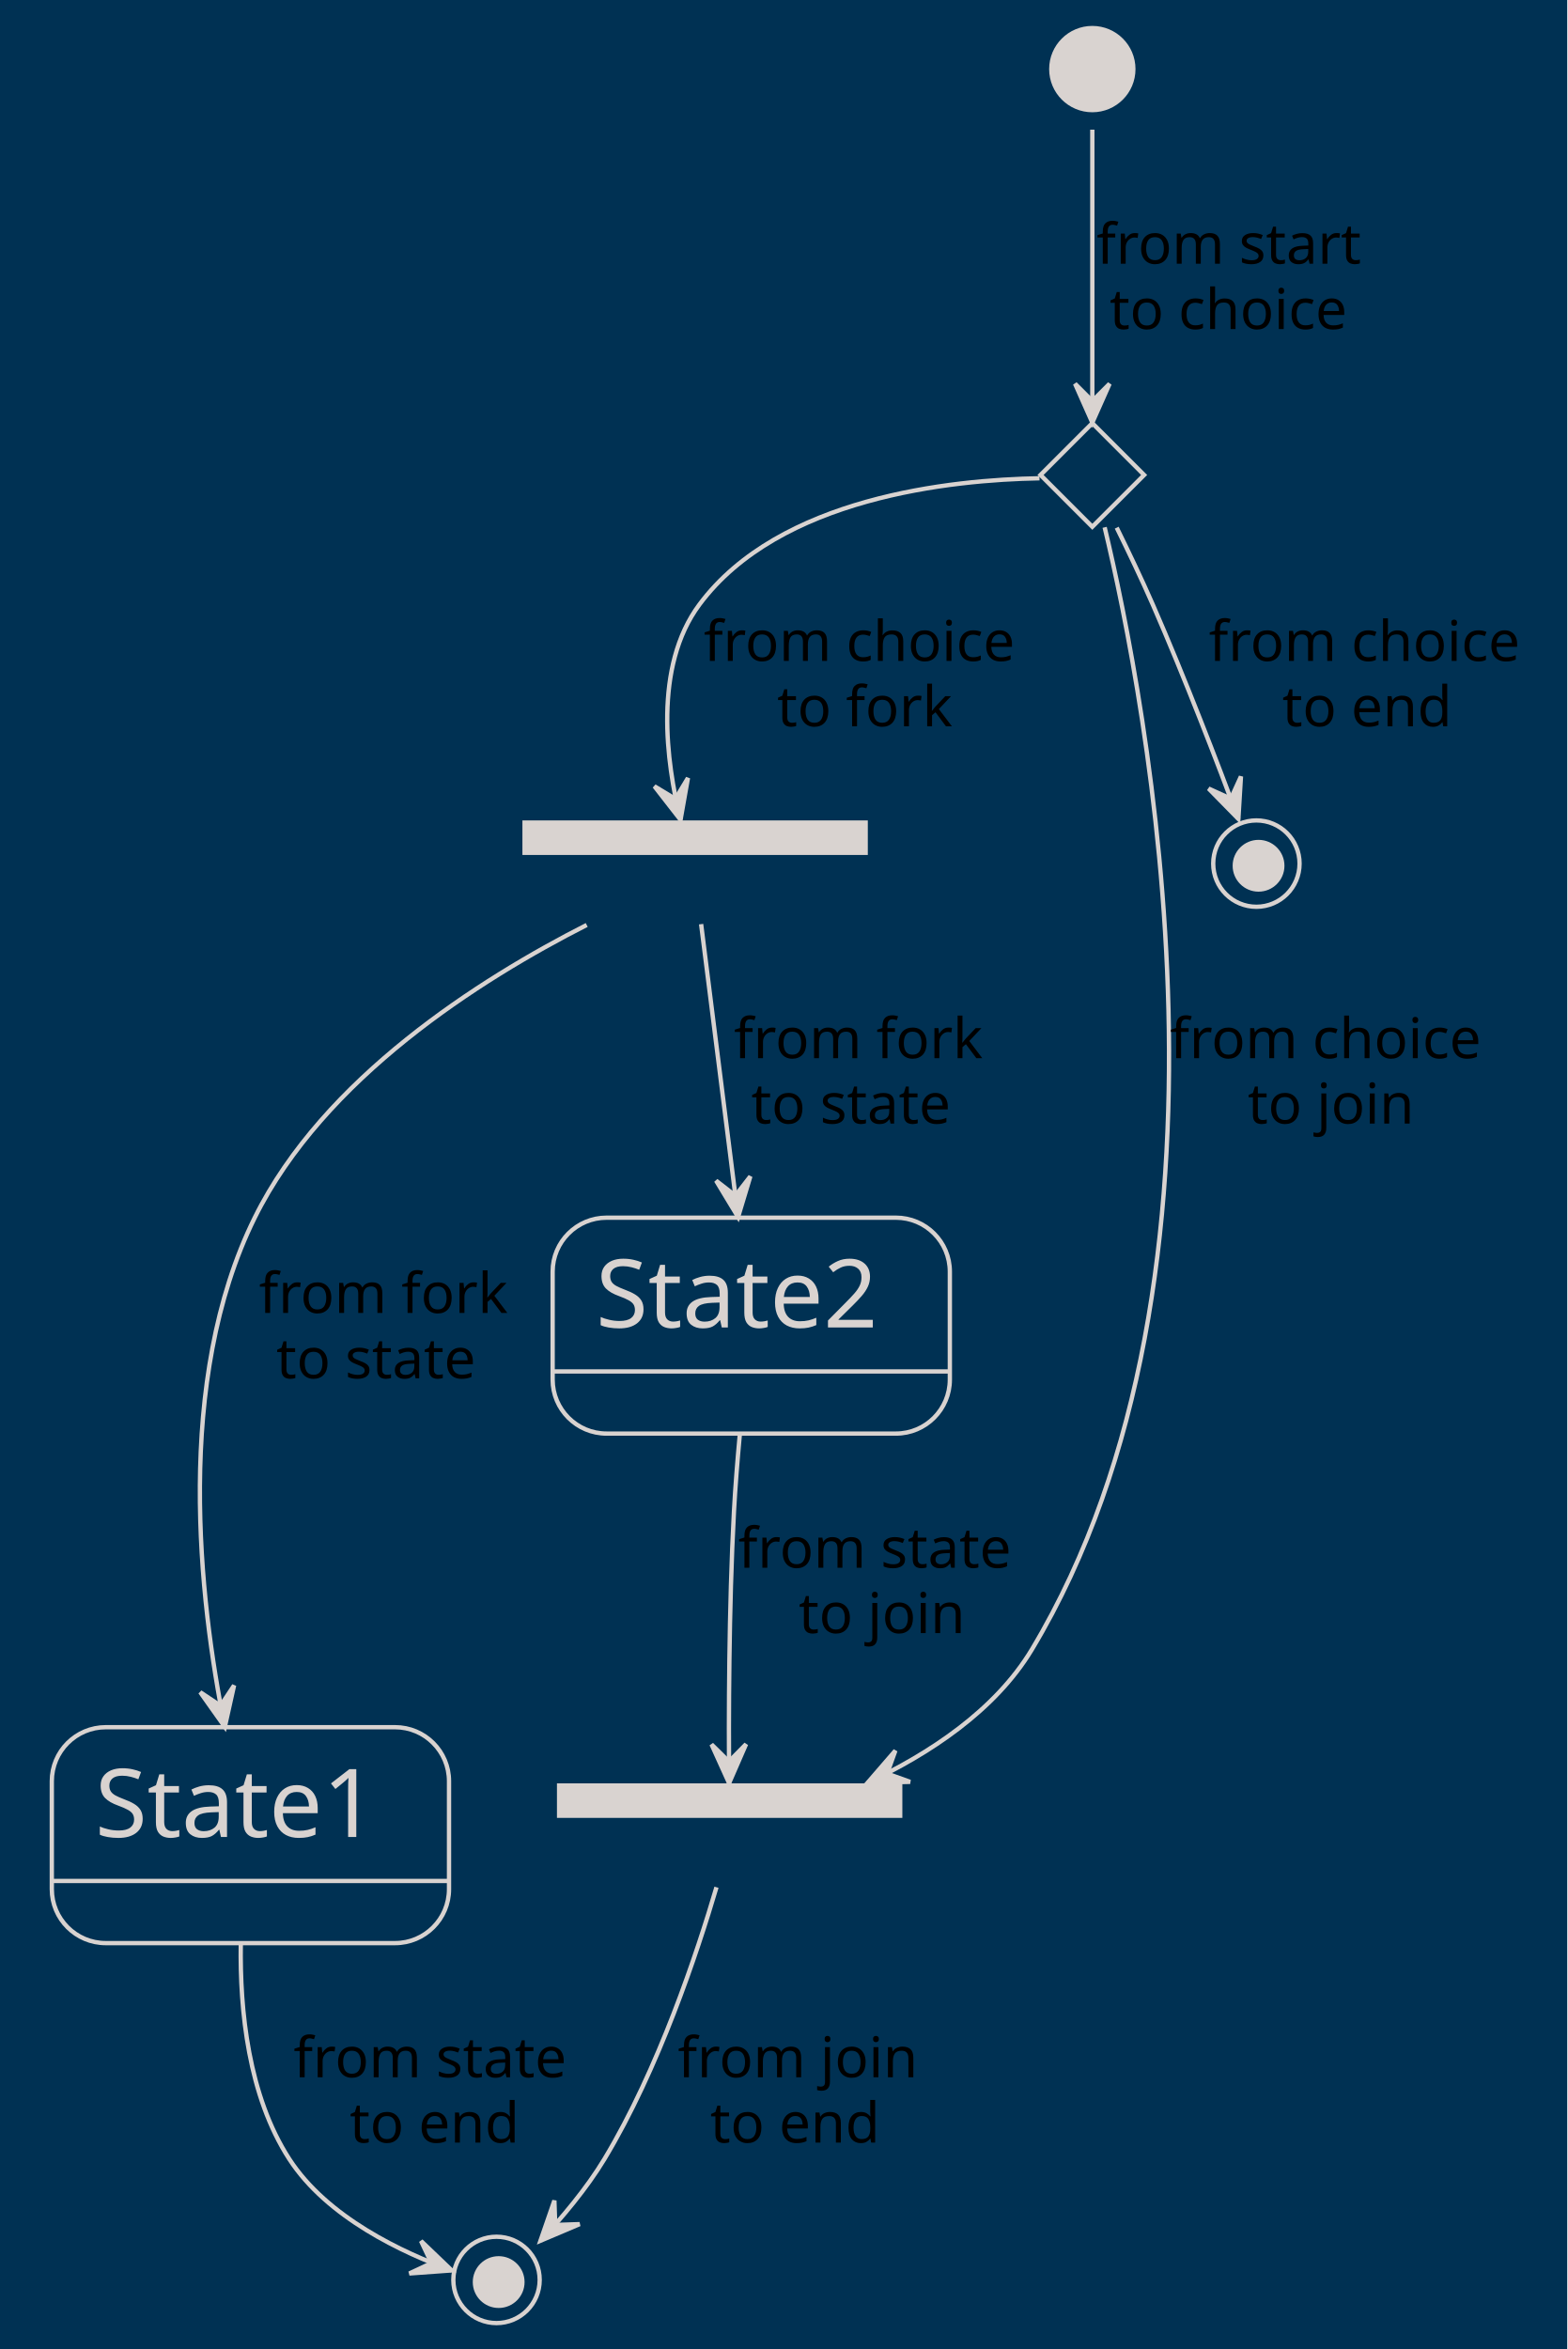
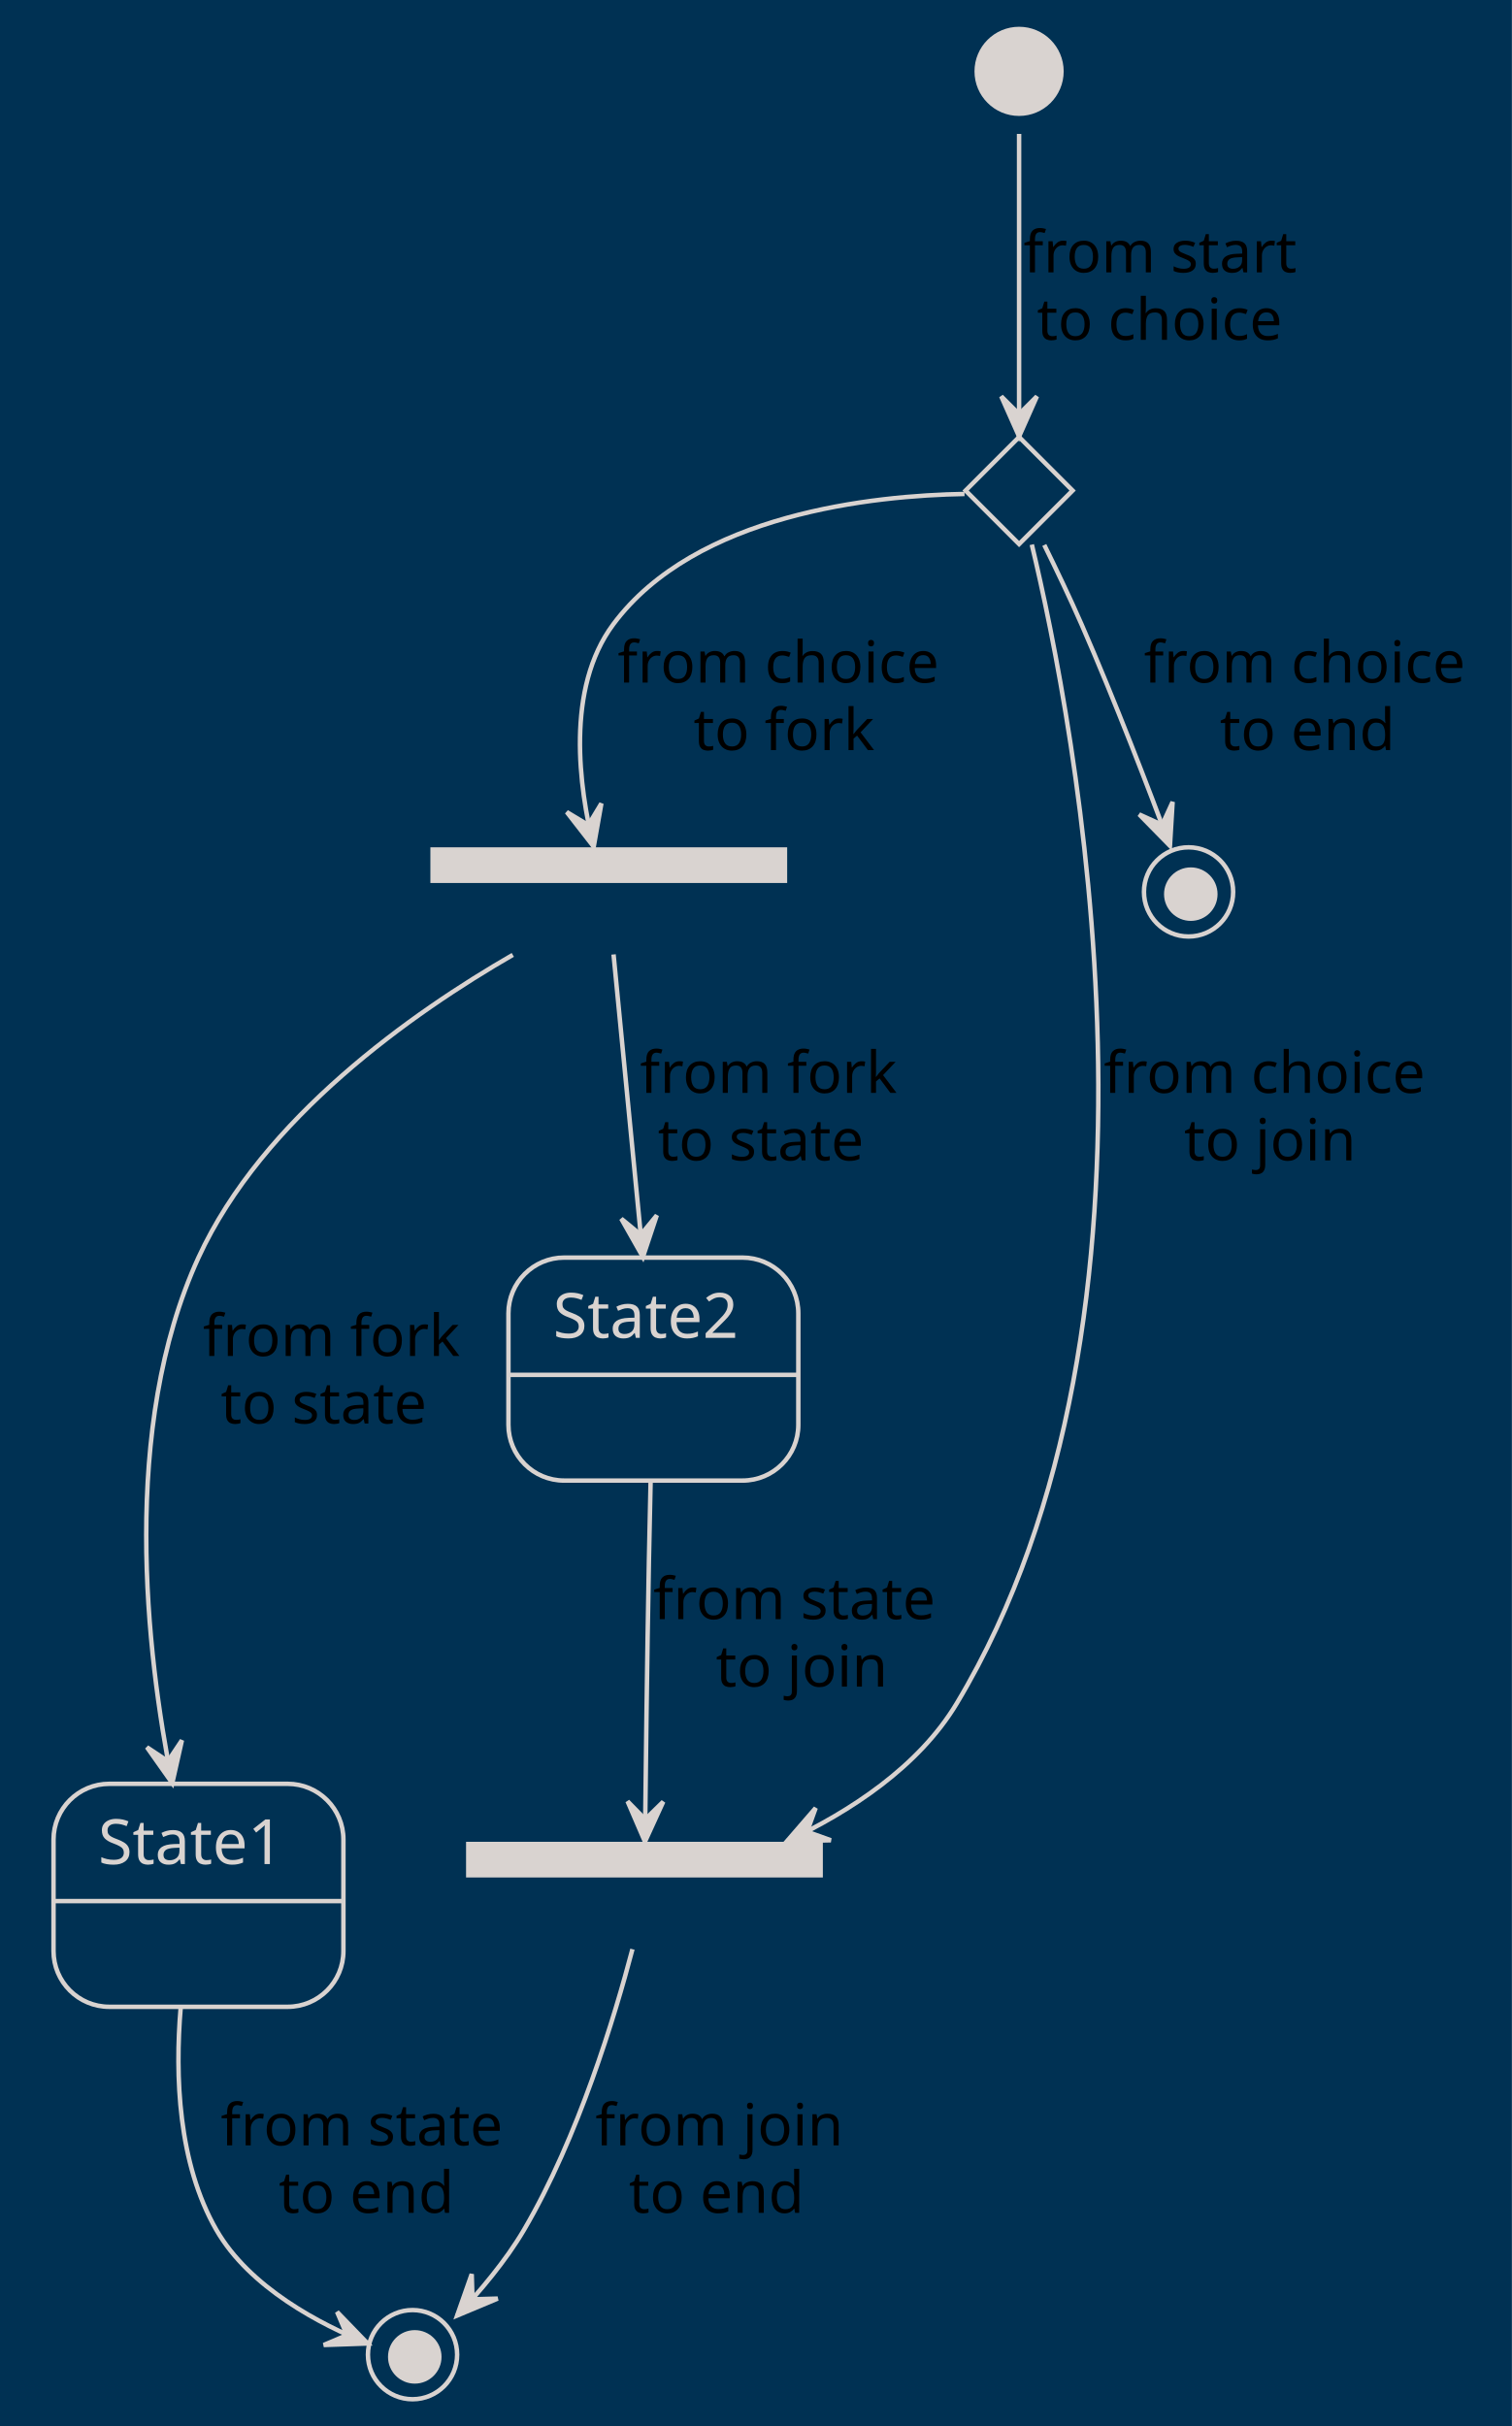
- <svg xmlns="http://www.w3.org/2000/svg" contentStyleType="text/css" height="544px" preserveAspectRatio="none" style="width:363px;height:544px;background:#003153;" version="1.1" viewBox="0 0 363 544" width="363px" zoomAndPan="magnify">
+ <svg xmlns="http://www.w3.org/2000/svg" contentStyleType="text/css" height="544px" preserveAspectRatio="none" style="width:339px;height:544px;background:#003153;" version="1.1" viewBox="0 0 339 544" width="339px" zoomAndPan="magnify">
  <defs />
  <g>
-     <rect fill="#003153" height="544" style="stroke:none;stroke-width:1.0;" width="363" x="0" y="0" />
+     <rect fill="#003153" height="544" style="stroke:none;stroke-width:1.0;" width="339" x="0" y="0" />
    <g id="elem_choice1">
-       <polygon fill="#003153" points="253,98,265,110,253,122,241,110,253,98" style="stroke:#D9D3D0;stroke-width:1.0;" />
+       <polygon fill="#003153" points="228.5,98,240.5,110,228.5,122,216.5,110,228.5,98" style="stroke:#D9D3D0;stroke-width:1.0;" />
    </g>
-     <rect fill="#D9D3D0" height="8" style="stroke:none;stroke-width:1.0;" width="80" x="121" y="190" />
-     <rect fill="#D9D3D0" height="8" style="stroke:none;stroke-width:1.0;" width="80" x="129" y="413" />
-     <ellipse cx="291" cy="200" fill="none" rx="10" ry="10" style="stroke:#D9D3D0;stroke-width:1.0;" />
-     <ellipse cx="291.5" cy="200.5" fill="#D9D3D0" rx="6" ry="6" style="stroke:none;stroke-width:1.0;" />
-     <ellipse cx="253" cy="16" fill="#D9D3D0" rx="10" ry="10" style="stroke:none;stroke-width:1.0;" />
+     <rect fill="#D9D3D0" height="8" style="stroke:none;stroke-width:1.0;" width="80" x="96.5" y="190" />
+     <rect fill="#D9D3D0" height="8" style="stroke:none;stroke-width:1.0;" width="80" x="104.5" y="413" />
+     <ellipse cx="266.5" cy="200" fill="none" rx="10" ry="10" style="stroke:#D9D3D0;stroke-width:1.0;" />
+     <ellipse cx="267" cy="200.5" fill="#D9D3D0" rx="6" ry="6" style="stroke:none;stroke-width:1.0;" />
+     <ellipse cx="228.5" cy="16" fill="#D9D3D0" rx="10" ry="10" style="stroke:none;stroke-width:1.0;" />
    <g id="State1">
-       <rect fill="#003153" height="50" rx="12.5" ry="12.5" style="stroke:#D9D3D0;stroke-width:1.0;" width="92" x="12" y="400" />
-       <line style="stroke:#D9D3D0;stroke-width:1.0;" x1="12" x2="104" y1="435.609" y2="435.609" />
-       <text fill="#D9D3D0" font-family="Verdana" font-size="22" lengthAdjust="spacing" textLength="72" x="22" y="425.421">State1</text>
+       <rect fill="#003153" height="50" rx="12.5" ry="12.5" style="stroke:#D9D3D0;stroke-width:1.0;" width="65" x="12" y="400" />
+       <line style="stroke:#D9D3D0;stroke-width:1.0;" x1="12" x2="77" y1="426.297" y2="426.297" />
+       <text fill="#D9D3D0" font-family="Verdana" font-size="14" lengthAdjust="spacing" textLength="45" x="22" y="417.995">State1</text>
    </g>
    <g id="State2">
-       <rect fill="#003153" height="50" rx="12.5" ry="12.5" style="stroke:#D9D3D0;stroke-width:1.0;" width="92" x="128" y="282" />
-       <line style="stroke:#D9D3D0;stroke-width:1.0;" x1="128" x2="220" y1="317.609" y2="317.609" />
-       <text fill="#D9D3D0" font-family="Verdana" font-size="22" lengthAdjust="spacing" textLength="72" x="138" y="307.421">State2</text>
+       <rect fill="#003153" height="50" rx="12.5" ry="12.5" style="stroke:#D9D3D0;stroke-width:1.0;" width="65" x="114" y="282" />
+       <line style="stroke:#D9D3D0;stroke-width:1.0;" x1="114" x2="179" y1="308.297" y2="308.297" />
+       <text fill="#D9D3D0" font-family="Verdana" font-size="14" lengthAdjust="spacing" textLength="45" x="124" y="299.995">State2</text>
    </g>
-     <ellipse cx="115" cy="528" fill="none" rx="10" ry="10" style="stroke:#D9D3D0;stroke-width:1.0;" />
-     <ellipse cx="115.5" cy="528.5" fill="#D9D3D0" rx="6" ry="6" style="stroke:none;stroke-width:1.0;" />
-     <path d="M253,30.036 C253,47.309 253,80.545 253,97.874 " fill="none" style="stroke:#D9D3D0;stroke-width:1.0;" />
-     <polygon fill="#D9D3D0" points="253,97.874,257,88.874,253,92.874,249,88.874,253,97.874" style="stroke:#D9D3D0;stroke-width:1.0;" />
-     <text fill="#000000" font-family="Verdana" font-size="13" lengthAdjust="spacing" textLength="64" x="254" y="61.067">from start</text>
-     <text fill="#000000" font-family="Verdana" font-size="13" lengthAdjust="spacing" textLength="58" x="257" y="76.2">to choice</text>
-     <path d="M240.763,110.762 C220.529,111.112 180.501,115.117 162,140 C151.256,154.45 154.341,176.608 157.625,189.865 " fill="none" style="stroke:#D9D3D0;stroke-width:1.0;" />
-     <polygon fill="#D9D3D0" points="157.625,189.865,159.344,180.167,156.423,185.012,151.578,182.091,157.625,189.865" style="stroke:#D9D3D0;stroke-width:1.0;" />
-     <text fill="#000000" font-family="Verdana" font-size="13" lengthAdjust="spacing" textLength="75" x="163" y="153.067">from choice</text>
-     <text fill="#000000" font-family="Verdana" font-size="13" lengthAdjust="spacing" textLength="41" x="180" y="168.2">to fork</text>
-     <path d="M255.855,122.12 C265.223,161.196 291.527,294.569 239,382 C230.461,396.214 215.105,406.208 200.948,412.871 " fill="none" style="stroke:#D9D3D0;stroke-width:1.0;" />
-     <polygon fill="#D9D3D0" points="200.948,412.871,210.794,412.658,205.472,410.742,207.388,405.419,200.948,412.871" style="stroke:#D9D3D0;stroke-width:1.0;" />
-     <text fill="#000000" font-family="Verdana" font-size="13" lengthAdjust="spacing" textLength="75" x="271" y="245.067">from choice</text>
-     <text fill="#000000" font-family="Verdana" font-size="13" lengthAdjust="spacing" textLength="39" x="289" y="260.2">to join</text>
-     <path d="M258.65,122.202 C261.283,127.547 264.401,134.058 267,140 C274.479,157.1 282.225,177.325 286.827,189.653 " fill="none" style="stroke:#D9D3D0;stroke-width:1.0;" />
-     <polygon fill="#D9D3D0" points="286.827,189.653,287.427,179.823,285.078,184.969,279.932,182.62,286.827,189.653" style="stroke:#D9D3D0;stroke-width:1.0;" />
-     <text fill="#000000" font-family="Verdana" font-size="13" lengthAdjust="spacing" textLength="75" x="280" y="153.067">from choice</text>
-     <text fill="#000000" font-family="Verdana" font-size="13" lengthAdjust="spacing" textLength="41" x="297" y="168.2">to end</text>
-     <path d="M135.892,214.21 C111.211,226.764 74.991,249.678 59,282 C40.306,319.786 46.14,370.45 52.075,399.929 " fill="none" style="stroke:#D9D3D0;stroke-width:1.0;" />
-     <polygon fill="#D9D3D0" points="52.075,399.929,54.22,390.316,51.088,395.027,46.377,391.895,52.075,399.929" style="stroke:#D9D3D0;stroke-width:1.0;" />
-     <text fill="#000000" font-family="Verdana" font-size="13" lengthAdjust="spacing" textLength="58" x="60" y="304.067">from fork</text>
-     <text fill="#000000" font-family="Verdana" font-size="13" lengthAdjust="spacing" textLength="50" x="64" y="319.2">to state</text>
-     <path d="M162.391,214.023 C164.422,230.111 168.249,260.435 170.953,281.859 " fill="none" style="stroke:#D9D3D0;stroke-width:1.0;" />
-     <polygon fill="#D9D3D0" points="170.953,281.859,173.795,272.429,170.327,276.899,165.858,273.431,170.953,281.859" style="stroke:#D9D3D0;stroke-width:1.0;" />
-     <text fill="#000000" font-family="Verdana" font-size="13" lengthAdjust="spacing" textLength="58" x="170" y="245.067">from fork</text>
-     <text fill="#000000" font-family="Verdana" font-size="13" lengthAdjust="spacing" textLength="50" x="174" y="260.2">to state</text>
-     <path d="M171.337,332.405 C170.802,338.168 170.31,344.295 170,350 C168.788,372.323 168.762,398.487 168.869,412.958 " fill="none" style="stroke:#D9D3D0;stroke-width:1.0;" />
-     <polygon fill="#D9D3D0" points="168.869,412.958,172.802,403.928,168.832,407.958,164.802,403.988,168.869,412.958" style="stroke:#D9D3D0;stroke-width:1.0;" />
-     <text fill="#000000" font-family="Verdana" font-size="13" lengthAdjust="spacing" textLength="67" x="171" y="363.067">from state</text>
-     <text fill="#000000" font-family="Verdana" font-size="13" lengthAdjust="spacing" textLength="39" x="185" y="378.2">to join</text>
-     <path d="M55.771,450.136 C55.527,465.554 57.511,485.33 67,500 C75.778,513.57 93.355,521.735 104.628,525.799 " fill="none" style="stroke:#D9D3D0;stroke-width:1.0;" />
-     <polygon fill="#D9D3D0" points="104.628,525.799,97.518,518.984,99.925,524.104,94.805,526.51,104.628,525.799" style="stroke:#D9D3D0;stroke-width:1.0;" />
-     <text fill="#000000" font-family="Verdana" font-size="13" lengthAdjust="spacing" textLength="67" x="68" y="481.067">from state</text>
-     <text fill="#000000" font-family="Verdana" font-size="13" lengthAdjust="spacing" textLength="41" x="81" y="496.2">to end</text>
-     <path d="M165.947,437.07 C161.543,452.024 152.538,479.201 140,500 C135.882,506.832 130.131,513.631 125.184,518.927 " fill="none" style="stroke:#D9D3D0;stroke-width:1.0;" />
-     <polygon fill="#D9D3D0" points="125.184,518.927,134.251,515.081,128.597,515.273,128.405,509.619,125.184,518.927" style="stroke:#D9D3D0;stroke-width:1.0;" />
-     <text fill="#000000" font-family="Verdana" font-size="13" lengthAdjust="spacing" textLength="56" x="157" y="481.067">from join</text>
-     <text fill="#000000" font-family="Verdana" font-size="13" lengthAdjust="spacing" textLength="41" x="164.5" y="496.2">to end</text>
+     <ellipse cx="92.5" cy="528" fill="none" rx="10" ry="10" style="stroke:#D9D3D0;stroke-width:1.0;" />
+     <ellipse cx="93" cy="528.5" fill="#D9D3D0" rx="6" ry="6" style="stroke:none;stroke-width:1.0;" />
+     <path d="M228.5,30.036 C228.5,47.309 228.5,80.545 228.5,97.874 " fill="none" style="stroke:#D9D3D0;stroke-width:1.0;" />
+     <polygon fill="#D9D3D0" points="228.5,97.874,232.5,88.874,228.5,92.874,224.5,88.874,228.5,97.874" style="stroke:#D9D3D0;stroke-width:1.0;" />
+     <text fill="#000000" font-family="Verdana" font-size="13" lengthAdjust="spacing" textLength="64" x="229.5" y="61.067">from start</text>
+     <text fill="#000000" font-family="Verdana" font-size="13" lengthAdjust="spacing" textLength="58" x="232.5" y="76.2">to choice</text>
+     <path d="M216.263,110.762 C196.029,111.112 156.001,115.117 137.5,140 C126.757,154.45 129.841,176.608 133.125,189.865 " fill="none" style="stroke:#D9D3D0;stroke-width:1.0;" />
+     <polygon fill="#D9D3D0" points="133.125,189.865,134.844,180.167,131.923,185.012,127.078,182.091,133.125,189.865" style="stroke:#D9D3D0;stroke-width:1.0;" />
+     <text fill="#000000" font-family="Verdana" font-size="13" lengthAdjust="spacing" textLength="75" x="138.5" y="153.067">from choice</text>
+     <text fill="#000000" font-family="Verdana" font-size="13" lengthAdjust="spacing" textLength="41" x="155.5" y="168.2">to fork</text>
+     <path d="M231.355,122.12 C240.722,161.196 267.027,294.569 214.5,382 C205.961,396.214 190.605,406.208 176.448,412.871 " fill="none" style="stroke:#D9D3D0;stroke-width:1.0;" />
+     <polygon fill="#D9D3D0" points="176.448,412.871,186.294,412.658,180.972,410.742,182.888,405.419,176.448,412.871" style="stroke:#D9D3D0;stroke-width:1.0;" />
+     <text fill="#000000" font-family="Verdana" font-size="13" lengthAdjust="spacing" textLength="75" x="247.5" y="245.067">from choice</text>
+     <text fill="#000000" font-family="Verdana" font-size="13" lengthAdjust="spacing" textLength="39" x="265.5" y="260.2">to join</text>
+     <path d="M234.15,122.202 C236.783,127.547 239.901,134.058 242.5,140 C249.979,157.1 257.725,177.325 262.327,189.653 " fill="none" style="stroke:#D9D3D0;stroke-width:1.0;" />
+     <polygon fill="#D9D3D0" points="262.327,189.653,262.927,179.823,260.578,184.969,255.432,182.62,262.327,189.653" style="stroke:#D9D3D0;stroke-width:1.0;" />
+     <text fill="#000000" font-family="Verdana" font-size="13" lengthAdjust="spacing" textLength="75" x="256.5" y="153.067">from choice</text>
+     <text fill="#000000" font-family="Verdana" font-size="13" lengthAdjust="spacing" textLength="41" x="273.5" y="168.2">to end</text>
+     <path d="M114.979,214.119 C92.616,227.028 58.913,250.626 44.5,282 C26.953,320.195 32.779,370.501 38.628,399.843 " fill="none" style="stroke:#D9D3D0;stroke-width:1.0;" />
+     <polygon fill="#D9D3D0" points="38.628,399.843,40.792,390.235,37.651,394.94,32.946,391.799,38.628,399.843" style="stroke:#D9D3D0;stroke-width:1.0;" />
+     <text fill="#000000" font-family="Verdana" font-size="13" lengthAdjust="spacing" textLength="58" x="45.5" y="304.067">from fork</text>
+     <text fill="#000000" font-family="Verdana" font-size="13" lengthAdjust="spacing" textLength="50" x="49.5" y="319.2">to state</text>
+     <path d="M137.57,214.023 C139.132,230.111 142.076,260.435 144.156,281.859 " fill="none" style="stroke:#D9D3D0;stroke-width:1.0;" />
+     <polygon fill="#D9D3D0" points="144.156,281.859,147.268,272.515,143.673,276.883,139.305,273.288,144.156,281.859" style="stroke:#D9D3D0;stroke-width:1.0;" />
+     <text fill="#000000" font-family="Verdana" font-size="13" lengthAdjust="spacing" textLength="58" x="143.5" y="245.067">from fork</text>
+     <text fill="#000000" font-family="Verdana" font-size="13" lengthAdjust="spacing" textLength="50" x="147.5" y="260.2">to state</text>
+     <path d="M145.876,332.429 C145.74,338.191 145.606,344.312 145.5,350 C145.083,372.352 144.771,398.506 144.614,412.967 " fill="none" style="stroke:#D9D3D0;stroke-width:1.0;" />
+     <polygon fill="#D9D3D0" points="144.614,412.967,148.711,404.011,144.668,407.967,140.712,403.924,144.614,412.967" style="stroke:#D9D3D0;stroke-width:1.0;" />
+     <text fill="#000000" font-family="Verdana" font-size="13" lengthAdjust="spacing" textLength="67" x="146.5" y="363.067">from state</text>
+     <text fill="#000000" font-family="Verdana" font-size="13" lengthAdjust="spacing" textLength="39" x="160.5" y="378.2">to join</text>
+     <path d="M40.512,450.212 C39.224,465.473 39.918,485.047 48.5,500 C55.969,513.013 71.926,521.255 82.43,525.498 " fill="none" style="stroke:#D9D3D0;stroke-width:1.0;" />
+     <polygon fill="#D9D3D0" points="82.43,525.498,75.583,518.418,77.794,523.625,72.587,525.836,82.43,525.498" style="stroke:#D9D3D0;stroke-width:1.0;" />
+     <text fill="#000000" font-family="Verdana" font-size="13" lengthAdjust="spacing" textLength="67" x="49.5" y="481.067">from state</text>
+     <text fill="#000000" font-family="Verdana" font-size="13" lengthAdjust="spacing" textLength="41" x="62.5" y="496.2">to end</text>
+     <path d="M141.807,437.081 C137.875,452.049 129.681,479.241 117.5,500 C113.396,506.994 107.525,513.909 102.505,519.23 " fill="none" style="stroke:#D9D3D0;stroke-width:1.0;" />
+     <polygon fill="#D9D3D0" points="102.505,519.23,111.59,515.429,105.936,515.593,105.771,509.939,102.505,519.23" style="stroke:#D9D3D0;stroke-width:1.0;" />
+     <text fill="#000000" font-family="Verdana" font-size="13" lengthAdjust="spacing" textLength="56" x="133.5" y="481.067">from join</text>
+     <text fill="#000000" font-family="Verdana" font-size="13" lengthAdjust="spacing" textLength="41" x="141" y="496.2">to end</text>
  </g>
</svg>
